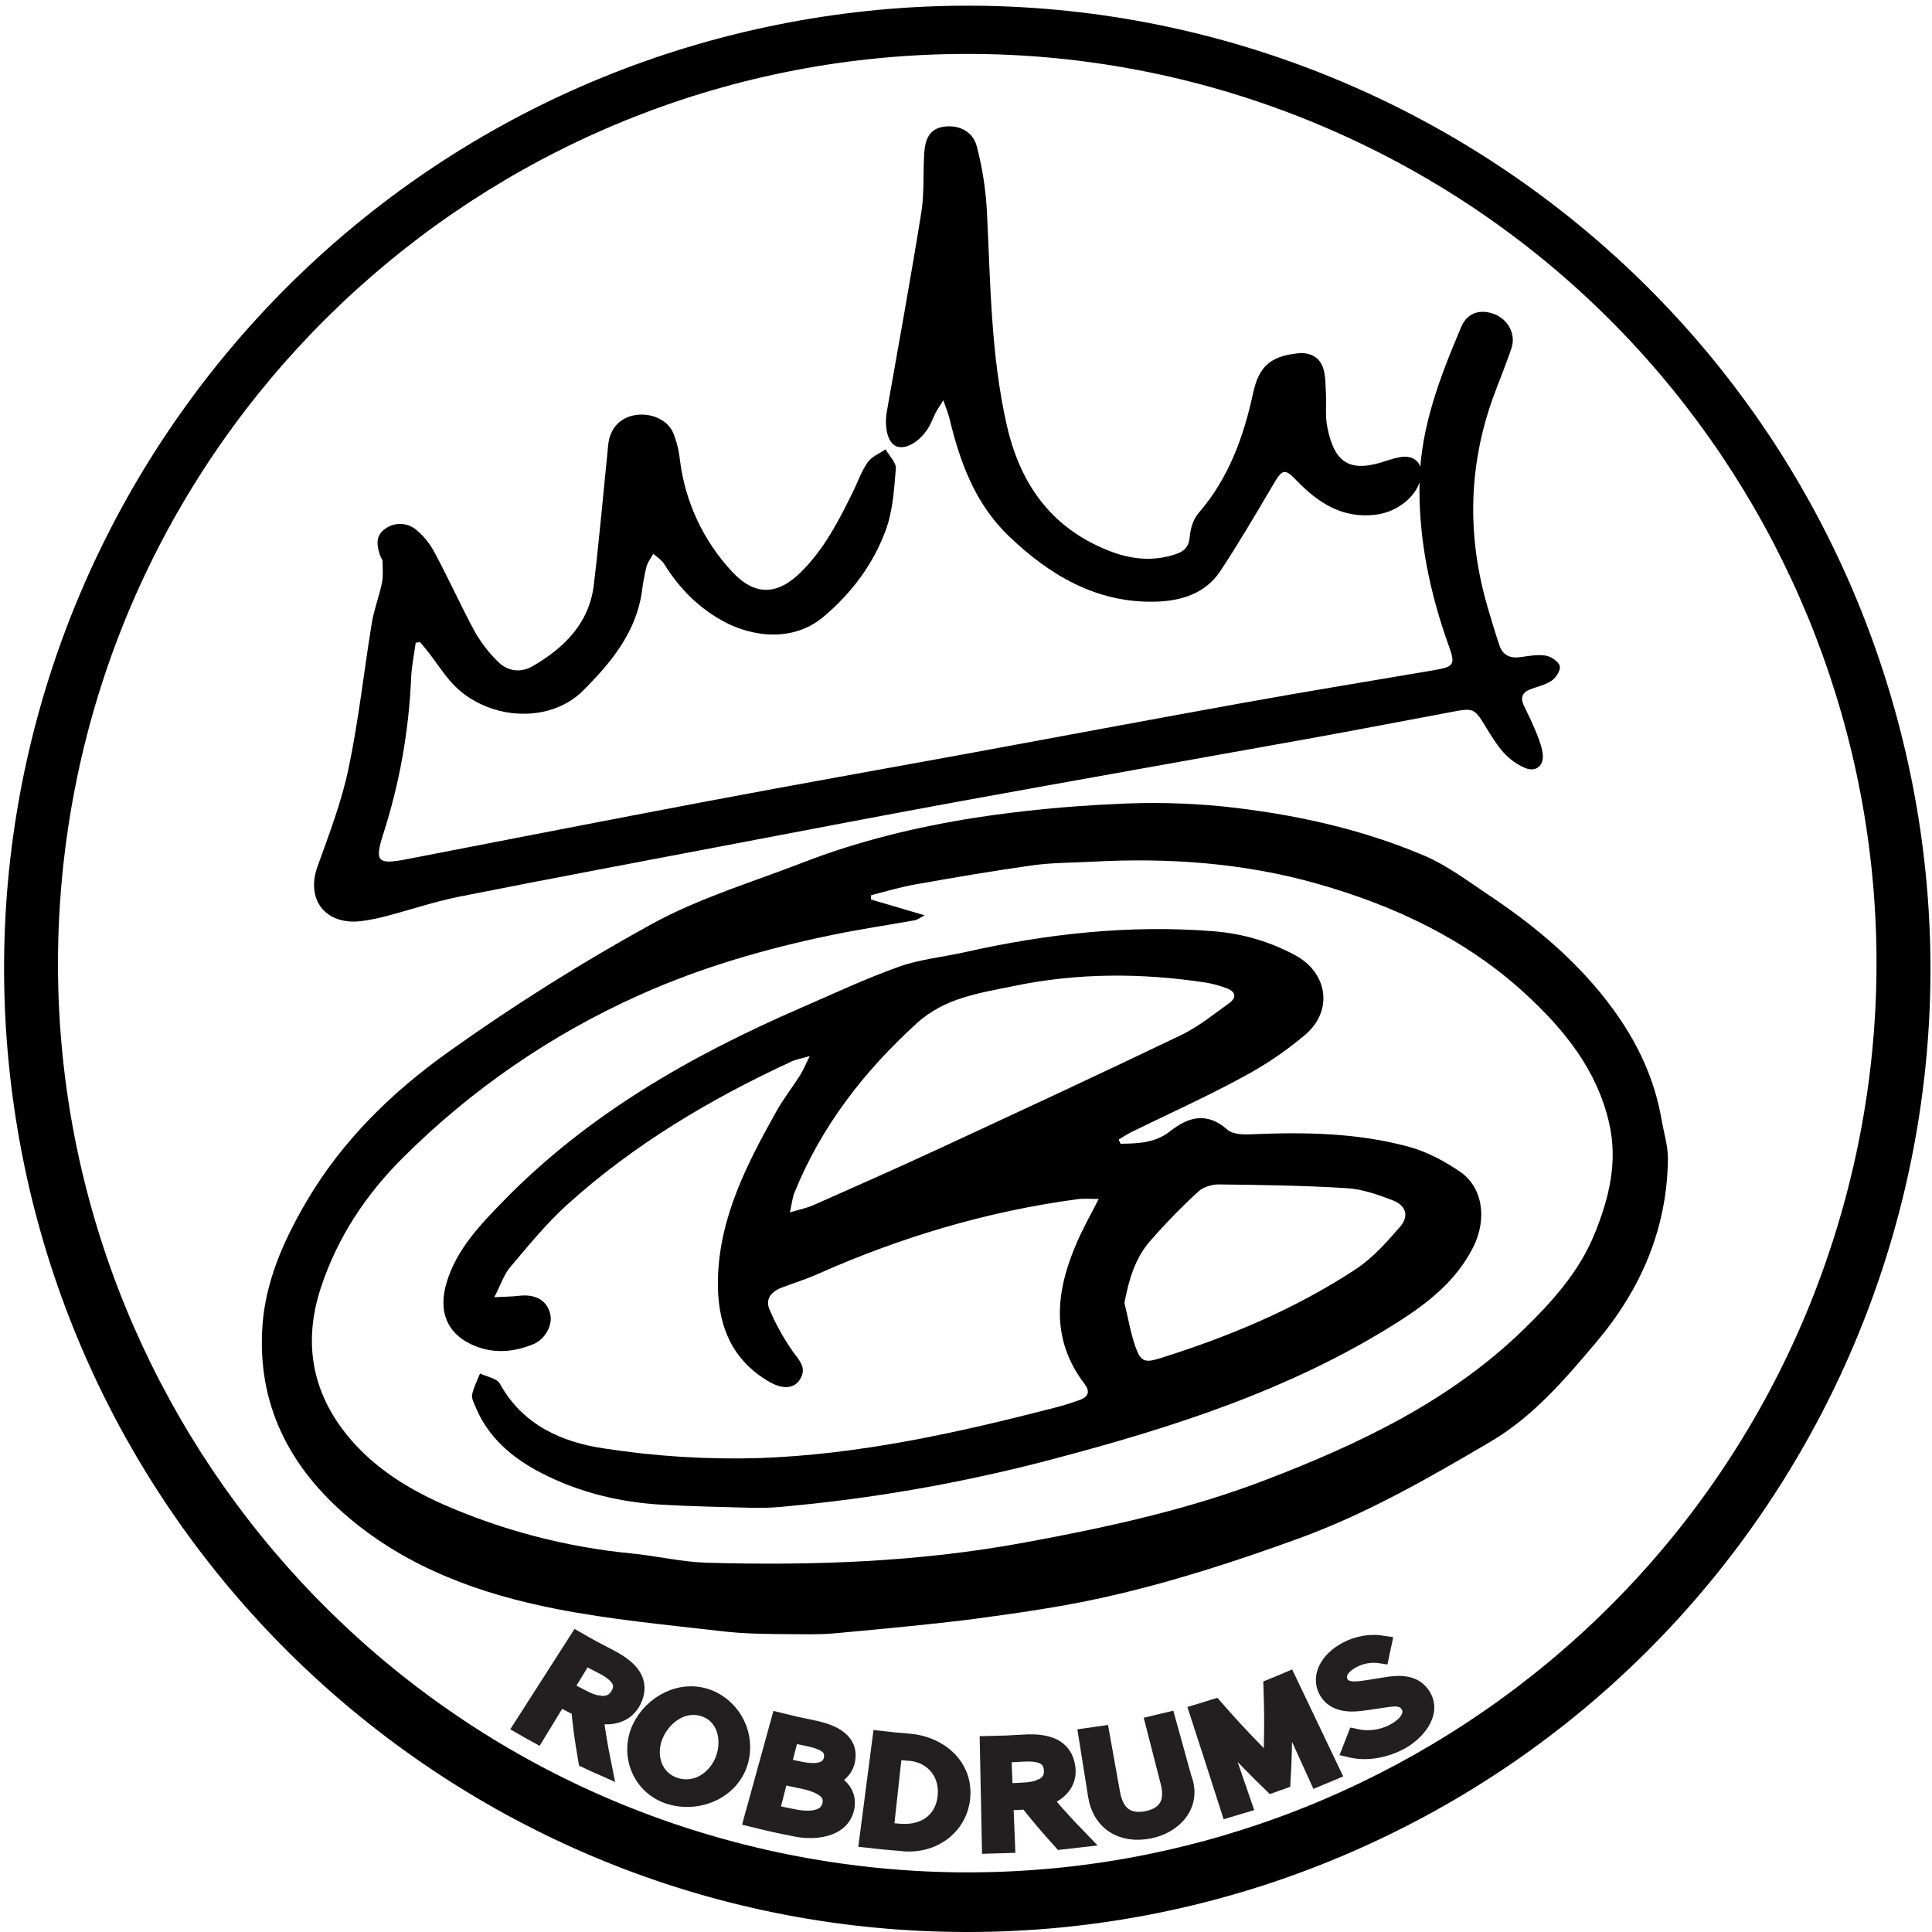
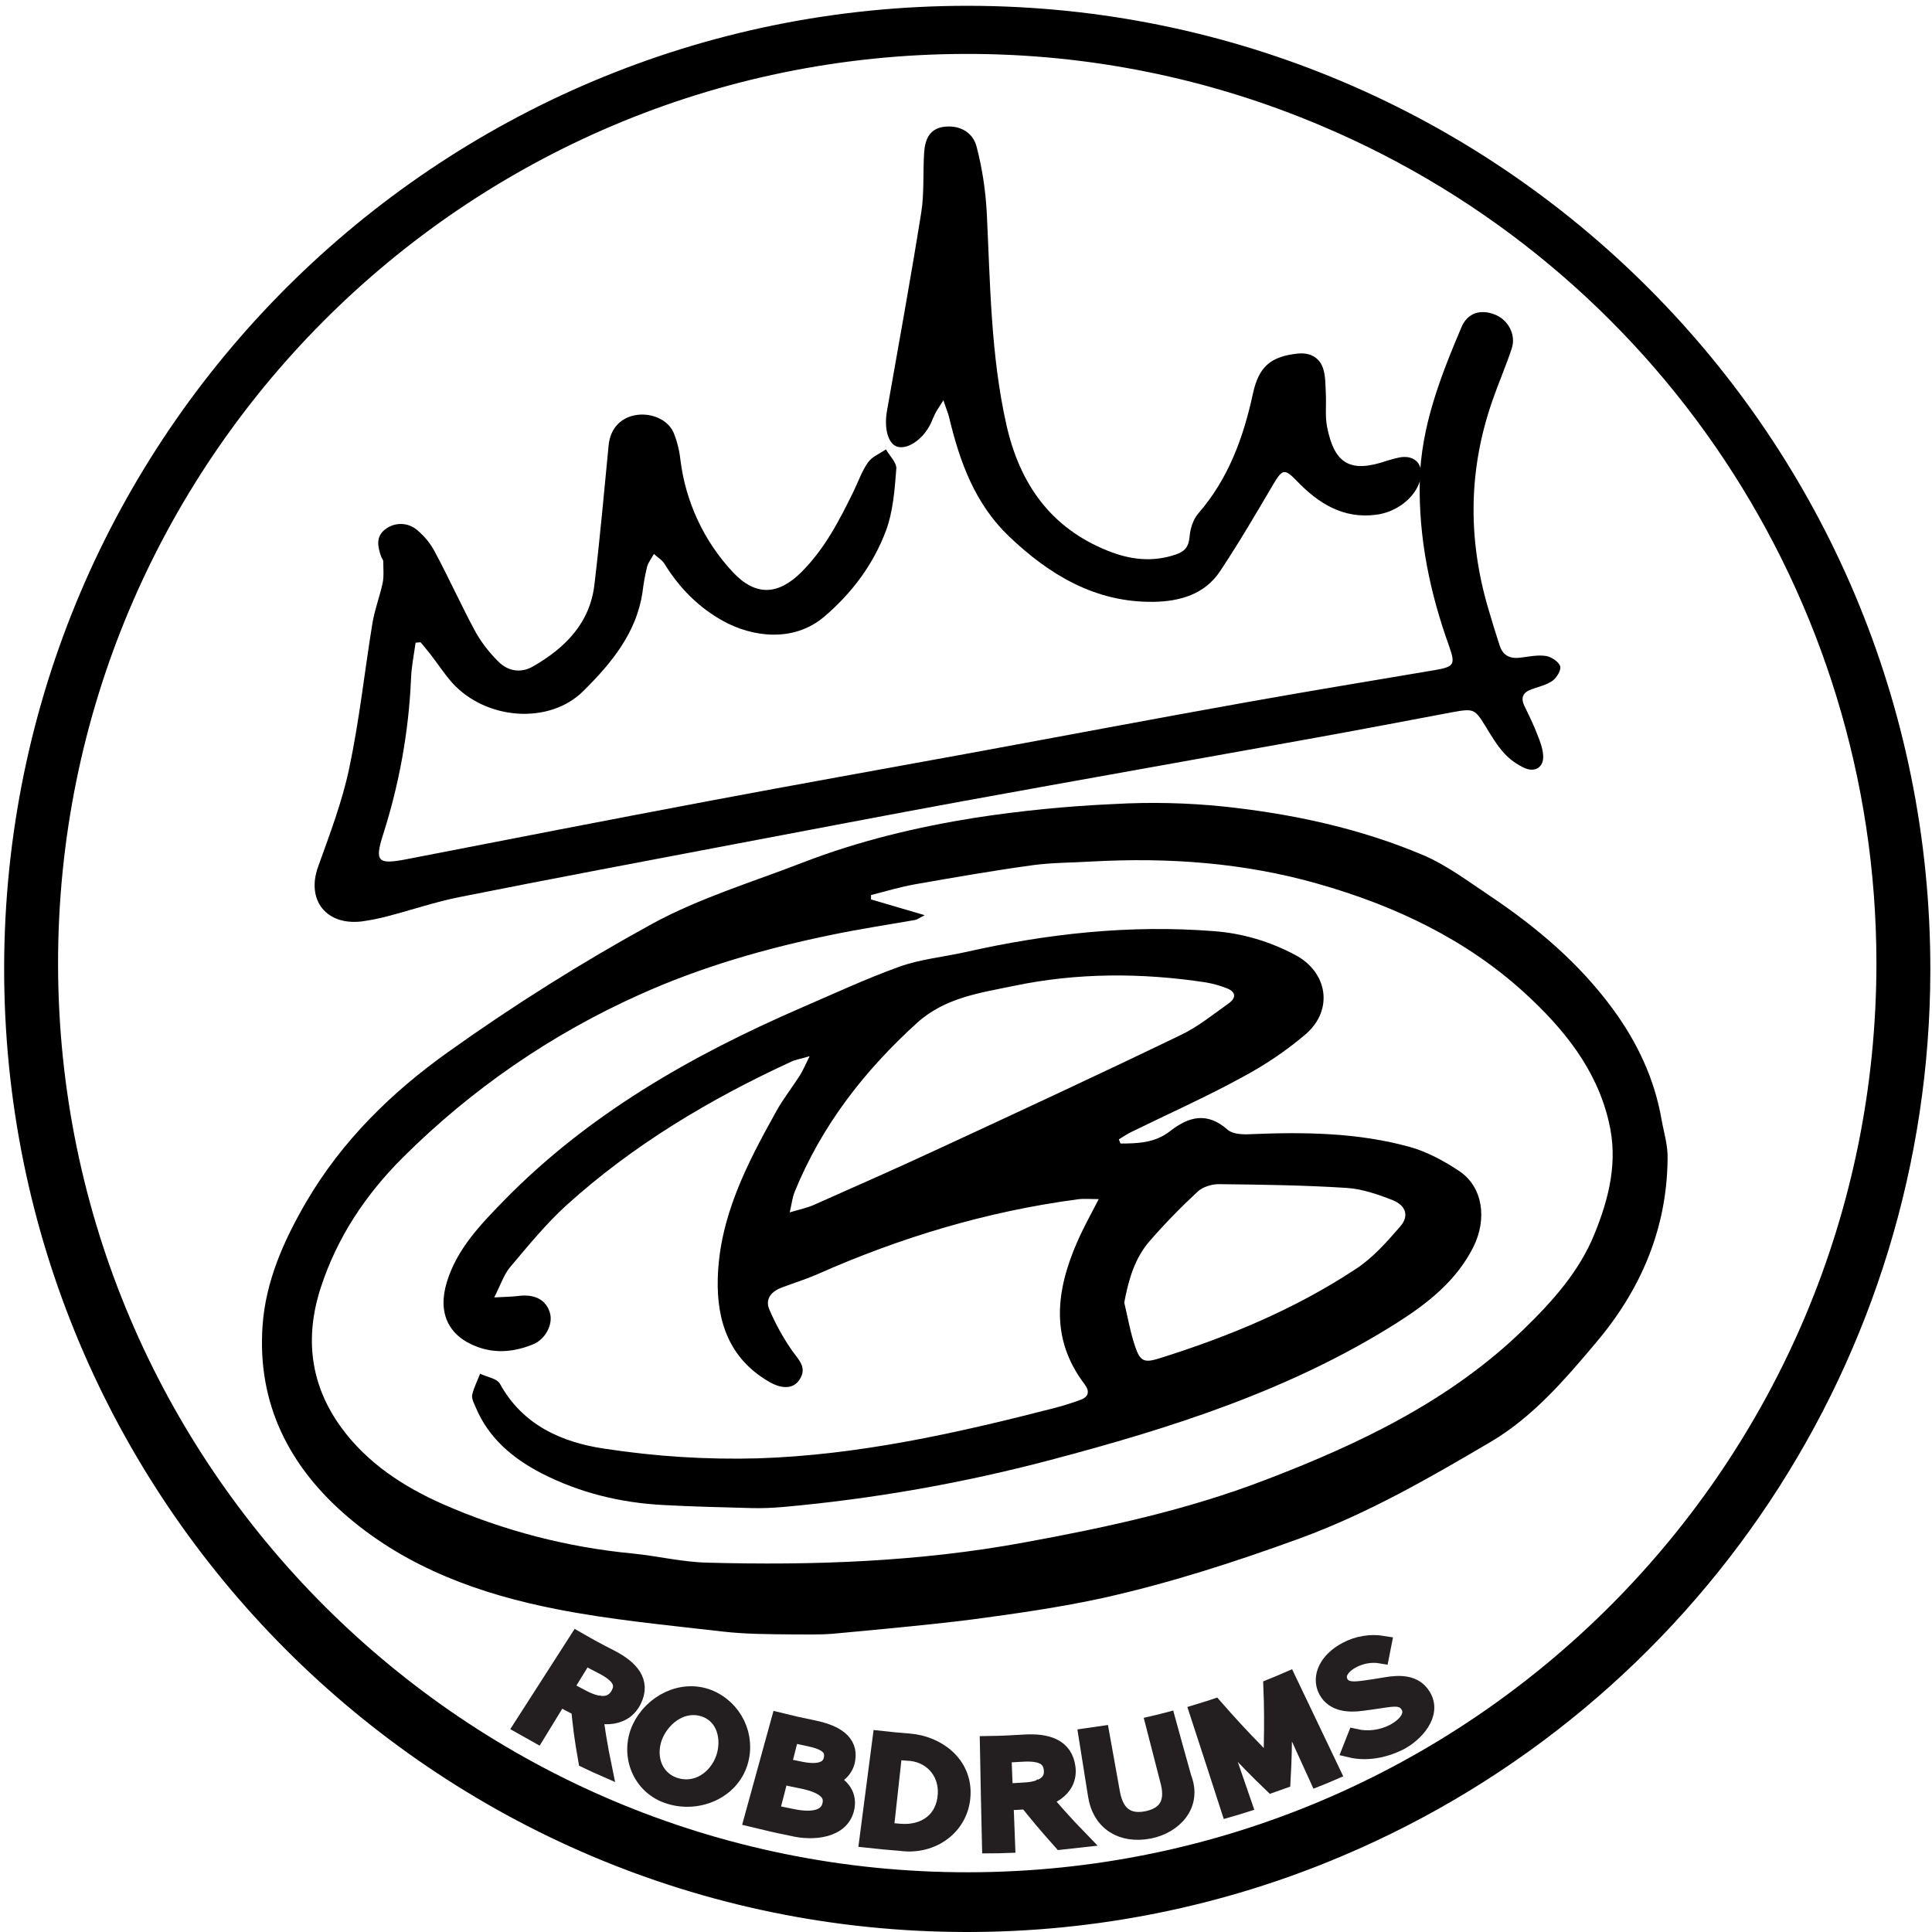
- <svg xmlns="http://www.w3.org/2000/svg" viewBox="0 0 931.61 931.61">
-   <defs>
-     <style>
-       .cls-1 {
-         fill: #231f20;
-         stroke: #231f20;
-         stroke-miterlimit: 10;
-         stroke-width: 8px;
-       }
-     </style>
-   </defs>
+ <svg xmlns="http://www.w3.org/2000/svg" version="1.1" id="Layer_1" x="0px" y="0px" viewBox="0 0 931.6 931.6" style="enable-background:new 0 0 931.6 931.6;" xml:space="preserve">
+   <style type="text/css">
+ 	.st0{fill:#231F20;stroke:#231F20;stroke-width:8;stroke-miterlimit:10;}
+ </style>
  <g id="text">
    <g>
-       <path class="cls-1" d="M452.14,927.83c6.12,3.51,9.21,5.18,15.46,8.38,10.15,5.2,16,11.68,11.42,20.85-5,9.93-17.4,8.47-25.58,3.89-4-2.05-6-3.11-10-5.28L432.57,973.5c-2.86-1.57-4.28-2.36-7.11-4Q438.8,948.68,452.14,927.83ZM455,956c8.26,4.26,14.35,3.61,17.33-2s-.33-9.78-8.19-13.83c-3.39-1.75-5.07-2.64-8.42-4.48l-9.58,15.64C449.67,953.25,451.44,954.19,455,956ZM453,958.76c2.78,0,4.17,0,6.93-.12,1.22,10.3,2.9,20.68,5,30.83-3.35-1.48-5-2.24-8.34-3.8C454.73,974.86,454,969.47,453,958.76Z" transform="translate(-173.79 -137)" />
-       <path class="cls-1" d="M482.6,970.14c5.61-11.78,19.81-19.52,32.9-14.39a25.58,25.58,0,0,1,14.92,31.13c-4.34,13.88-20.09,20.26-33.46,16.24C482.61,998.81,476.5,983,482.6,970.14ZM523,984.7c3.1-9.12.55-20.38-9.46-23.84s-19.61,3.32-23.67,12.25c-4.3,9.48-1.46,21.24,9.13,24.9S519.58,994.66,523,984.7Z" transform="translate(-173.79 -137)" />
-       <path class="cls-1" d="M549.56,966.83c6.36,1.58,9.56,2.3,16,3.6,11,2.23,18.09,6.64,16.64,15.09-.81,4.75-4.56,8.54-10.25,9.06l0,.3c6.69,2.33,11,6.9,9.91,13.39-2,11.52-16.6,12.26-25.7,10.07-7.88-1.57-11.8-2.45-19.61-4.38Zm10.13,23.61c9.73,2,14.38-.41,15.31-5.27,1.07-5.59-3-8.37-11.42-10.11-3.37-.69-5.05-1.06-8.41-1.82l-3.94,15.37C554.61,989.38,556.3,989.74,559.69,990.44Zm-3.64,22.86c10.41,2.11,17.13.07,18.31-6.4,1.08-5.92-4.1-9.45-14.24-11.5-4-.82-6-1.25-10.07-2.17-1.83,7.12-2.74,10.68-4.56,17.8C549.71,1012,551.82,1012.45,556.05,1013.3Z" transform="translate(-173.79 -137)" />
-       <path class="cls-1" d="M598.45,975.64c5.47.63,8.21.9,13.7,1.33,13.71,1.07,26.15,10.71,25.58,25.36-.59,15.43-14.47,25.28-29.57,23.21-6.4-.5-9.59-.81-16-1.54Q595.32,999.82,598.45,975.64Zm9.23,44.76c12.23,1,21.64-5.8,22.33-18.23.62-11.3-7.46-19.91-18.84-20.18-2.53-.2-3.79-.31-6.31-.56q-2.08,19.19-4.18,38.35C603.48,1020.05,604.88,1020.18,607.68,1020.4Z" transform="translate(-173.79 -137)" />
-       <path class="cls-1" d="M650.26,978.11c6.89-.13,10.33-.27,17.21-.7,11.17-.71,19.58,1.88,20.87,11.92,1.4,10.85-9.85,15.93-18.92,16.14-4.41.28-6.62.39-11,.55.33,8.23.5,12.34.83,20.57-3.19.12-4.78.16-8,.23Q650.74,1002.46,650.26,978.11ZM668,1000.52c9.11-.55,13.78-4.15,13.12-10.44s-5.66-8.12-14.32-7.59c-3.74.22-5.61.31-9.34.45.29,7.22.43,10.83.72,18C662.11,1000.85,664.07,1000.75,668,1000.52Zm-.18,3.34c2.27-1.42,3.4-2.14,5.62-3.59,6.67,8.14,13.77,16.07,21.11,23.6-3.59.43-5.39.62-9,1C678.11,1016.6,674.56,1012.39,667.82,1003.86Z" transform="translate(-173.79 -137)" />
-       <path class="cls-1" d="M702.38,1002.56q-2.25-14.14-4.49-28.28c2.78-.39,4.16-.6,6.93-1q2.53,14.17,5.08,28.36c2.07,11.54,8.94,14.19,16.9,12.64s13.48-6.64,10.56-18l-7.17-28c2.63-.6,3.93-.92,6.55-1.57q3.82,13.83,7.66,27.66c5,12.88-4.51,22.85-16.44,25.21C715,1022.12,704.5,1016.08,702.38,1002.56Z" transform="translate(-173.79 -137)" />
-       <path class="cls-1" d="M751.41,962.74c3.25-1,4.88-1.44,8.11-2.46,6.27,7.22,12.8,14.29,19.5,21.11,2.56,2.66,5.13,5.42,7.78,8.09l.35-.13c.12-3.66,0-7.3.08-10.9.22-9.32.16-18.7-.19-28,3.16-1.27,4.73-1.92,7.87-3.27l21.18,44.38c-2.76,1.18-4.14,1.76-6.92,2.89-4.48-9.85-6.72-14.77-11.19-24.63-1.78-3.89-3.69-9.48-5.17-13.57l-.32.13c.2,4.76.27,7.15.35,11.93,0,10.92-.14,16.41-.74,27.42-2,.73-3,1.08-5,1.78-6.75-6.5-13.35-13.23-19.7-20.12-3.26-3.64-4.87-5.48-8-9.18l-.33.1c1.75,4,4.21,9.39,5.6,13.42l8.78,25.5c-2.77.86-4.16,1.27-7,2.09Q759,986,751.41,962.74Z" transform="translate(-173.79 -137)" />
-       <path class="cls-1" d="M825.13,980.5c.93-2.33,1.39-3.5,2.28-5.83a27.19,27.19,0,0,0,18.39-2.43c7.31-3.87,9.83-9.09,7.25-13.14-2.71-4.26-7.43-3.4-13.5-2.45-3.7.58-5.55.84-9.23,1.32-5.94.83-13.4.53-16.78-5.88-3.51-6.65.62-14.67,9.58-19.44a27.92,27.92,0,0,1,17.74-2.93c-.44,2.13-.66,3.2-1.14,5.34a21.86,21.86,0,0,0-13.79,2.34c-5.61,3-8,7.27-5.9,11.13,2.3,4.16,7.73,3.43,12.66,2.68,3.6-.53,5.4-.81,9-1.43,7.34-1.27,14.16-1.21,18,4.87,5.6,8.82-3.67,18.57-11.25,22.41C840.62,981.05,832.15,982.18,825.13,980.5Z" transform="translate(-173.79 -137)" />
+       <path class="st0" d="M278.4,790.8c6.1,3.5,9.2,5.2,15.5,8.4c10.2,5.2,16,11.7,11.4,20.8c-5,9.9-17.4,8.5-25.6,3.9    c-4-2-6-3.1-10-5.3l-10.9,17.8c-2.9-1.6-4.3-2.4-7.1-4C260.6,818.6,269.5,804.7,278.4,790.8z M281.2,819c8.3,4.3,14.3,3.6,17.3-2    s-0.3-9.8-8.2-13.8c-3.4-1.8-5.1-2.6-8.4-4.5l-9.6,15.6C275.9,816.2,277.7,817.2,281.2,819z M279.2,821.8c2.8,0,4.2,0,6.9-0.1    c1.2,10.3,2.9,20.7,5,30.8c-3.4-1.5-5-2.2-8.3-3.8C280.9,837.9,280.2,832.5,279.2,821.8z" />
+       <path class="st0" d="M308.8,833.1c5.6-11.8,19.8-19.5,32.9-14.4c12.3,5,18.8,18.5,14.9,31.1c-4.3,13.9-20.1,20.3-33.5,16.2    C308.8,861.8,302.7,846,308.8,833.1z M349.2,847.7c3.1-9.1,0.5-20.4-9.5-23.8s-19.6,3.3-23.7,12.2c-4.3,9.5-1.5,21.2,9.1,24.9    C335.8,864.7,345.8,857.7,349.2,847.7z" />
+       <path class="st0" d="M375.8,829.8c6.4,1.6,9.6,2.3,16,3.6c11,2.2,18.1,6.6,16.6,15.1c-0.8,4.8-4.6,8.5-10.2,9.1v0.3    c6.7,2.3,11,6.9,9.9,13.4c-2,11.5-16.6,12.3-25.7,10.1c-7.9-1.6-11.8-2.5-19.6-4.4L375.8,829.8z M385.9,853.4    c9.7,2,14.4-0.4,15.3-5.3c1.1-5.6-3-8.4-11.4-10.1c-3.4-0.7-5-1.1-8.4-1.8l-3.9,15.4C380.8,852.4,382.5,852.7,385.9,853.4z     M382.3,876.3c10.4,2.1,17.1,0.1,18.3-6.4c1.1-5.9-4.1-9.5-14.2-11.5c-4-0.8-6-1.2-10.1-2.2c-1.8,7.1-2.7,10.7-4.6,17.8    C375.9,875,378,875.5,382.3,876.3z" />
+       <path class="st0" d="M424.7,838.6c5.5,0.6,8.2,0.9,13.7,1.3c13.7,1.1,26.2,10.7,25.6,25.4c-0.6,15.4-14.5,25.3-29.6,23.2    c-6.4-0.5-9.6-0.8-16-1.5C420.5,870.9,422.6,854.8,424.7,838.6z M433.9,883.4c12.2,1,21.6-5.8,22.3-18.2    c0.6-11.3-7.5-19.9-18.8-20.2c-2.5-0.2-3.8-0.3-6.3-0.6c-1.4,12.8-2.8,25.6-4.2,38.3C429.7,883,431.1,883.2,433.9,883.4z" />
+       <path class="st0" d="M476.5,841.1c6.9-0.1,10.3-0.3,17.2-0.7c11.2-0.7,19.6,1.9,20.9,11.9c1.4,10.8-9.8,15.9-18.9,16.1    c-4.4,0.3-6.6,0.4-11,0.5c0.3,8.2,0.5,12.3,0.8,20.6c-3.2,0.1-4.8,0.2-8,0.2C477.1,873.6,476.8,857.3,476.5,841.1z M494.2,863.5    c9.1-0.5,13.8-4.2,13.1-10.4s-5.7-8.1-14.3-7.6c-3.7,0.2-5.6,0.3-9.3,0.5c0.3,7.2,0.4,10.8,0.7,18    C488.3,863.8,490.3,863.8,494.2,863.5z M494,866.9c2.3-1.4,3.4-2.1,5.6-3.6c6.7,8.1,13.8,16.1,21.1,23.6c-3.6,0.4-5.4,0.6-9,1    C504.3,879.6,500.8,875.4,494,866.9L494,866.9z" />
+       <path class="st0" d="M528.6,865.6c-1.5-9.4-3-18.9-4.5-28.3c2.8-0.4,4.2-0.6,6.9-1c1.7,9.4,3.4,18.9,5.1,28.4    c2.1,11.5,8.9,14.2,16.9,12.6s13.5-6.6,10.6-18l-7.2-28c2.6-0.6,3.9-0.9,6.5-1.6c2.5,9.2,5.1,18.4,7.7,27.7    c5,12.9-4.5,22.8-16.4,25.2C541.2,885.1,530.7,879.1,528.6,865.6z" />
+       <path class="st0" d="M577.6,825.7c3.2-1,4.9-1.4,8.1-2.5c6.3,7.2,12.8,14.3,19.5,21.1c2.6,2.7,5.1,5.4,7.8,8.1l0.3-0.1    c0.1-3.7,0-7.3,0.1-10.9c0.2-9.3,0.2-18.7-0.2-28c3.2-1.3,4.7-1.9,7.9-3.3l21.2,44.4c-2.8,1.2-4.1,1.8-6.9,2.9    c-4.5-9.8-6.7-14.8-11.2-24.6c-1.8-3.9-3.7-9.5-5.2-13.6l-0.3,0.1c0.2,4.8,0.3,7.2,0.3,11.9c0,10.9-0.1,16.4-0.7,27.4    c-2,0.7-3,1.1-5,1.8c-6.8-6.5-13.3-13.2-19.7-20.1c-3.3-3.6-4.9-5.5-8-9.2l-0.3,0.1c1.8,4,4.2,9.4,5.6,13.4l8.8,25.5    c-2.8,0.9-4.2,1.3-7,2.1C587.7,856.8,582.7,841.2,577.6,825.7z" />
+       <path class="st0" d="M651.3,843.5c0.9-2.3,1.4-3.5,2.3-5.8c6.2,1.4,12.7,0.5,18.4-2.4c7.3-3.9,9.8-9.1,7.2-13.1    c-2.7-4.3-7.4-3.4-13.5-2.5c-3.7,0.6-5.5,0.8-9.2,1.3c-5.9,0.8-13.4,0.5-16.8-5.9c-3.5-6.7,0.6-14.7,9.6-19.4    c5.4-2.9,11.7-3.9,17.7-2.9c-0.4,2.1-0.7,3.2-1.1,5.3c-4.7-0.8-9.6,0.1-13.8,2.3c-5.6,3-8,7.3-5.9,11.1c2.3,4.2,7.7,3.4,12.7,2.7    c3.6-0.5,5.4-0.8,9-1.4c7.3-1.3,14.2-1.2,18,4.9c5.6,8.8-3.7,18.6-11.2,22.4C666.8,844,658.4,845.2,651.3,843.5z" />
    </g>
  </g>
  <g id="circle">
-     <path d="M639.59,1068.61A464.4,464.4,0,1,1,820.91,1032,462.93,462.93,0,0,1,639.59,1068.61Zm0-905.61a438.4,438.4,0,1,0,171.19,34.56A437,437,0,0,0,639.59,163Z" transform="translate(-173.79 -137)" />
+     <path d="M465.8,931.6C209.3,931.3,1.7,723.1,2,466.6S210.5,2.5,467,2.8c256.5,0.3,464.1,208.5,463.8,465   C930.6,654.2,818.9,822.4,647.1,895C589.8,919.3,528.1,931.7,465.8,931.6z M465.8,26C223.7,26.3,27.7,222.9,28,465   s196.9,438.1,439,437.8c242.1-0.3,438.1-196.9,437.8-439C904.5,287.8,799.1,129,637,60.6C582.8,37.6,524.6,25.9,465.8,26z" />
  </g>
  <g id="drum">
-     <path d="M975,676.9c-3.38-19.74-11.69-37.33-23.57-53.52-16.08-21.91-36.49-39.22-59-54.26-10.48-7-20.75-14.83-32.25-19.69-30.71-13-63.28-20-96.38-23.53A338.54,338.54,0,0,0,711,524.73a632.16,632.16,0,0,0-66.91,6.56c-28.27,4.47-56.16,11.17-82.92,21.54-24.51,9.5-50.14,17.16-73,29.68A988.08,988.08,0,0,0,390,644.24c-27.3,19.44-51.34,42.9-68.53,72.29-10.94,18.71-19.63,38.29-21.13,59.75-2.63,37.52,12.73,68.05,41.44,92.38,28.92,24.5,63.64,37,100.21,44.16,26.4,5.19,53.36,7.68,80.14,10.78,11.11,1.29,22.41,1.34,33.62,1.4,6.58,0,12.89.22,19.47-.33.79-.07,46.09-4.09,68.1-7,20.92-2.82,41.92-5.76,62.49-10.34,32.19-7.16,63.5-17.3,94.54-28.6,32.86-12,62.72-29.21,92.44-46.72,20.35-12,35.72-30.05,50.73-47.82,21.58-25.55,34.24-54.92,34.54-88.58C978.06,689.35,976.06,683.12,975,676.9Zm-32.28,55C935.4,750,922.5,764.43,908.54,778c-35.15,34.25-78.87,55.18-124.77,72.74-37.54,14.37-76.71,22.86-116.25,30.13C617,890.2,565.93,892,514.69,890.55c-12-.34-23.84-3.21-35.81-4.42a298.6,298.6,0,0,1-91.31-23.68c-19.3-8.55-36.78-20-49.18-37-15.18-20.85-17.72-43.71-9.86-67.57s21.4-44.6,39.58-62.67A383.14,383.14,0,0,1,482,616.86c29.94-13.46,61.34-22.52,93.57-29.14,13.09-2.7,26.35-4.65,39.52-7,1-.19,1.95-1,4.59-2.35l-25.87-7.61,0-2.09c7-1.76,14-3.91,21.18-5.17,18.86-3.34,37.74-6.6,56.72-9.24,9.47-1.32,19.17-1.22,28.77-1.75,36.81-2,73.14.58,108.63,10.66,37.39,10.62,71.68,26.86,100,52.85,18.92,17.35,34.69,36.86,40.54,62.25C954.06,697.05,949.73,714.64,942.72,731.92Z" transform="translate(-173.79 -137)" />
+     <path d="M801.2,539.9c-3.4-19.7-11.7-37.3-23.6-53.5c-16.1-21.9-36.5-39.2-59-54.3c-10.5-7-20.8-14.8-32.2-19.7   c-30.7-13-63.3-20-96.4-23.5c-17.5-1.8-35.2-2.2-52.8-1.2c-22.4,1-44.7,3.2-66.9,6.6c-28.3,4.5-56.2,11.2-82.9,21.5   c-24.5,9.5-50.1,17.2-73,29.7c-33.9,18.6-66.7,39.2-98.2,61.7c-27.3,19.4-51.3,42.9-68.5,72.3c-10.9,18.7-19.6,38.3-21.1,59.8   c-2.6,37.5,12.7,68,41.4,92.4c28.9,24.5,63.6,37,100.2,44.2c26.4,5.2,53.4,7.7,80.1,10.8c11.1,1.3,22.4,1.3,33.6,1.4   c6.6,0,12.9,0.2,19.5-0.3c0.8-0.1,46.1-4.1,68.1-7c20.9-2.8,41.9-5.8,62.5-10.3c32.2-7.2,63.5-17.3,94.5-28.6   c32.9-12,62.7-29.2,92.4-46.7c20.3-12,35.7-30,50.7-47.8c21.6-25.5,34.2-54.9,34.5-88.6C804.3,552.3,802.3,546.1,801.2,539.9z    M768.9,594.9c-7.3,18.1-20.2,32.5-34.2,46.1c-35.2,34.2-78.9,55.2-124.8,72.7c-37.5,14.4-76.7,22.9-116.2,30.1   c-50.5,9.3-101.6,11.1-152.8,9.7c-12-0.3-23.8-3.2-35.8-4.4c-31.5-3-62.3-11-91.3-23.7c-19.3-8.5-36.8-20-49.2-37   c-15.2-20.8-17.7-43.7-9.9-67.6s21.4-44.6,39.6-62.7c32.9-32.8,71.5-59.4,113.9-78.4c29.9-13.5,61.3-22.5,93.6-29.1   c13.1-2.7,26.3-4.7,39.5-7c1-0.2,2-1,4.6-2.3l-25.9-7.6v-2.1c7-1.8,14-3.9,21.2-5.2c18.9-3.3,37.7-6.6,56.7-9.2   c9.5-1.3,19.2-1.2,28.8-1.8c36.8-2,73.1,0.6,108.6,10.7c37.4,10.6,71.7,26.9,100,52.8c18.9,17.3,34.7,36.9,40.5,62.2   C780.3,560,775.9,577.6,768.9,594.9L768.9,594.9z" />
  </g>
  <g id="crown">
-     <path d="M628.67,330c-2,3.21-3,4.59-3.75,6.08-1,1.93-1.72,4-2.74,5.92-3.93,7.38-11.21,12-16,10.27-4.23-1.55-6.16-8.85-4.69-17.2,5.59-31.83,11.42-63.63,16.54-95.54,1.52-9.44.8-19.23,1.44-28.83.41-6,2.16-11.48,9.23-12.58,7.24-1.12,14.17,2.08,16.1,9.48a156.61,156.61,0,0,1,4.89,31.55c1.72,34.35,1.87,68.78,9.5,102.6,6.38,28.33,21.22,49.6,48.9,60.66,10.73,4.29,21.55,5.56,32.72,1.78,4.17-1.42,6.31-3.65,6.69-8.48.3-3.88,1.71-8.4,4.2-11.27,14.56-16.79,21.76-36.73,26.36-58,2.75-12.71,8.36-17.67,21.5-19.07,5.72-.61,10.63,1.64,12.37,7.5,1.1,3.68,1,7.74,1.21,11.64.28,5.42-.39,11,.63,16.24,3.56,18.22,11.37,22.39,29.12,16.26a43.59,43.59,0,0,1,5.7-1.53c7.67-1.5,12.15,3.59,10,11.23-2.38,8.3-11.38,15.16-21.13,16.44-16,2.11-27.88-5.48-38.29-16.29-5.79-6-6.93-5.83-11.22,1.43-8.35,14.13-16.63,28.33-25.67,42-7.43,11.26-19.55,14.67-32.14,14.86-28.05.4-50.25-12.85-69.84-31.59-16.4-15.69-23.69-35.9-28.79-57.25C630.94,336.16,630,334,628.67,330Z" transform="translate(-173.79 -137)" />
-     <path d="M374.24,446.91c-.77,5.77-2,11.53-2.22,17.33a285.39,285.39,0,0,1-13.53,75.26c-4.15,13-2.61,14.53,11.37,11.82,48.78-9.46,97.55-19,146.38-28.22,40.88-7.71,81.85-15,122.77-22.47,45.29-8.31,90.54-16.85,135.86-25,30.23-5.44,60.57-10.37,90.85-15.54,9.26-1.58,9.85-2.81,6.75-11.44-9.28-25.83-14.82-52.33-14.17-79.82.62-26.24,10-50.32,20.07-74.14,2.92-6.91,9.06-8.81,15.94-6.24,6.52,2.44,10.54,9.59,8.36,16.26-2.77,8.47-6.37,16.69-9.33,25.12-11.63,33.08-12,66.43-2.21,100,1.79,6.18,3.66,12.35,5.72,18.45,1.57,4.66,5.08,6.28,10.07,5.59,4-.55,8.2-1.37,12.08-.75,2.63.41,6.11,2.7,6.89,4.92.63,1.79-1.6,5.49-3.63,7-2.79,2-6.54,2.92-10,4.13-4.28,1.51-5.62,4-3.59,8.18,2.2,4.51,4.37,9,6.22,13.7,1.28,3.25,2.58,6.68,2.84,10.1.41,5.4-3.73,8.34-8.78,6.06a30.59,30.59,0,0,1-10.1-7.28c-3.61-4.05-6.4-8.82-9.25-13.44-4.76-7.74-5.5-8.13-15-6.35-23.44,4.4-46.87,8.91-70.35,13.15-55.42,10-110.88,19.76-166.28,29.86-36.7,6.69-73.34,13.75-110,20.72-44.18,8.4-88.39,16.7-132.5,25.45-11.84,2.35-23.35,6.26-35.05,9.33A98,98,0,0,1,348,581.16c-17.28,2.1-26.87-10.41-21.1-26.36,5.65-15.62,11.64-31.32,15-47.47,4.86-23.11,7.36-46.68,11.19-70,1.07-6.49,3.55-12.75,4.86-19.21.7-3.39.34-7,.31-10.5,0-.76-.67-1.51-1-2.29-1.72-4.73-2.7-9.7,2-13.16a12.21,12.21,0,0,1,15,.1,36.19,36.19,0,0,1,9.32,11.6c6.7,12.53,12.54,25.5,19.31,38a66.61,66.61,0,0,0,10.7,13.87c4.75,5,11.19,5.89,17.05,2.49,15.45-8.94,27.33-20.94,29.49-39.21,2.67-22.48,4.66-45,6.94-67.56.75-7.48,5.26-12.7,12.27-14.16,7.63-1.58,16.09,1.73,19,8.29a48.22,48.22,0,0,1,3.3,13.17,96.24,96.24,0,0,0,25.25,54c11,11.78,21.88,11.29,33.23,0s18.28-25,25.1-38.89c2.3-4.69,4-9.75,7-14,1.92-2.7,5.66-4.18,8.59-6.21,1.75,3.12,5.19,6.37,4.95,9.34-.83,10.06-1.46,20.55-4.95,29.9-6,16.15-16.29,30-29.85,41.45-14.93,12.61-34.85,9.66-48.6,2.12-12-6.57-21.2-16.05-28.31-27.52-1.21-1.95-3.46-3.3-5.23-4.92-1.14,2.08-2.72,4-3.31,6.26a109,109,0,0,0-2.23,12.22c-2.85,19.57-15,34.19-28.38,47.55-16.49,16.47-47,14.15-63.27-3.81-3.94-4.36-7.12-9.36-10.69-14-1.46-1.91-3-3.74-4.57-5.6Z" transform="translate(-173.79 -137)" />
+     <path d="M454.9,193c-2,3.2-3,4.6-3.8,6.1c-1,1.9-1.7,4-2.7,5.9c-3.9,7.4-11.2,12-16,10.3c-4.2-1.5-6.2-8.9-4.7-17.2   c5.6-31.8,11.4-63.6,16.5-95.5c1.5-9.4,0.8-19.2,1.4-28.8c0.4-6,2.2-11.5,9.2-12.6c7.2-1.1,14.2,2.1,16.1,9.5   c2.7,10.3,4.3,20.9,4.9,31.6c1.7,34.4,1.9,68.8,9.5,102.6c6.4,28.3,21.2,49.6,48.9,60.7c10.7,4.3,21.5,5.6,32.7,1.8   c4.2-1.4,6.3-3.6,6.7-8.5c0.3-3.9,1.7-8.4,4.2-11.3c14.6-16.8,21.8-36.7,26.4-58c2.8-12.7,8.4-17.7,21.5-19.1   c5.7-0.6,10.6,1.6,12.4,7.5c1.1,3.7,1,7.7,1.2,11.6c0.3,5.4-0.4,11,0.6,16.2c3.6,18.2,11.4,22.4,29.1,16.3c1.9-0.6,3.8-1.1,5.7-1.5   c7.7-1.5,12.2,3.6,10,11.2c-2.4,8.3-11.4,15.2-21.1,16.4c-16,2.1-27.9-5.5-38.3-16.3c-5.8-6-6.9-5.8-11.2,1.4   c-8.3,14.1-16.6,28.3-25.7,42c-7.4,11.3-19.5,14.7-32.1,14.9c-28,0.4-50.2-12.9-69.8-31.6c-16.4-15.7-23.7-35.9-28.8-57.2   C457.2,199.2,456.2,197,454.9,193z" />
+     <path d="M200.4,309.9c-0.8,5.8-2,11.5-2.2,17.3c-1.1,25.6-5.7,50.9-13.5,75.3c-4.1,13-2.6,14.5,11.4,11.8   c48.8-9.5,97.6-19,146.4-28.2c40.9-7.7,81.8-15,122.8-22.5c45.3-8.3,90.5-16.9,135.9-25c30.2-5.4,60.6-10.4,90.8-15.5   c9.3-1.6,9.8-2.8,6.8-11.4c-9.3-25.8-14.8-52.3-14.2-79.8c0.6-26.2,10-50.3,20.1-74.1c2.9-6.9,9.1-8.8,15.9-6.2   c6.5,2.4,10.5,9.6,8.4,16.3c-2.8,8.5-6.4,16.7-9.3,25.1c-11.6,33.1-12,66.4-2.2,100c1.8,6.2,3.7,12.4,5.7,18.5   c1.6,4.7,5.1,6.3,10.1,5.6c4-0.5,8.2-1.4,12.1-0.8c2.6,0.4,6.1,2.7,6.9,4.9c0.6,1.8-1.6,5.5-3.6,7c-2.8,2-6.5,2.9-10,4.1   c-4.3,1.5-5.6,4-3.6,8.2c2.2,4.5,4.4,9,6.2,13.7c1.3,3.2,2.6,6.7,2.8,10.1c0.4,5.4-3.7,8.3-8.8,6.1c-3.8-1.7-7.3-4.2-10.1-7.3   c-3.6-4-6.4-8.8-9.2-13.4c-4.8-7.7-5.5-8.1-15-6.4c-23.4,4.4-46.9,8.9-70.3,13.1c-55.4,10-110.9,19.8-166.3,29.9   c-36.7,6.7-73.3,13.8-110,20.7c-44.2,8.4-88.4,16.7-132.5,25.5c-11.8,2.3-23.4,6.3-35,9.3c-4.1,1.1-8.2,1.9-12.4,2.5   c-17.3,2.1-26.9-10.4-21.1-26.4c5.6-15.6,11.6-31.3,15-47.5c4.9-23.1,7.4-46.7,11.2-70c1.1-6.5,3.5-12.8,4.9-19.2   c0.7-3.4,0.3-7,0.3-10.5c0-0.8-0.7-1.5-1-2.3c-1.7-4.7-2.7-9.7,2-13.2c4.4-3.4,10.6-3.4,15,0.1c3.9,3.2,7.1,7.1,9.3,11.6   c6.7,12.5,12.5,25.5,19.3,38c2.9,5.1,6.5,9.7,10.7,13.9c4.8,5,11.2,5.9,17,2.5c15.5-8.9,27.3-20.9,29.5-39.2   c2.7-22.5,4.7-45,6.9-67.6c0.8-7.5,5.3-12.7,12.3-14.2c7.6-1.6,16.1,1.7,19,8.3c1.7,4.2,2.8,8.6,3.3,13.2   c2.5,20.2,11.3,39.1,25.2,54c11,11.8,21.9,11.3,33.2,0s18.3-25,25.1-38.9c2.3-4.7,4-9.8,7-14c1.9-2.7,5.7-4.2,8.6-6.2   c1.8,3.1,5.2,6.4,5,9.3c-0.8,10.1-1.5,20.5-5,29.9c-6,16.1-16.3,30-29.8,41.5c-14.9,12.6-34.8,9.7-48.6,2.1   c-12-6.6-21.2-16-28.3-27.5c-1.2-2-3.5-3.3-5.2-4.9c-1.1,2.1-2.7,4-3.3,6.3c-1,4-1.7,8.1-2.2,12.2c-2.9,19.6-15,34.2-28.4,47.5   c-16.5,16.5-47,14.1-63.3-3.8c-3.9-4.4-7.1-9.4-10.7-14c-1.5-1.9-3-3.7-4.6-5.6L200.4,309.9z" />
  </g>
  <g id="signature">
-     <path d="M877.6,701.83c-7.3-4.9-15.43-9.33-23.83-11.67-25.19-7-51.11-7.32-77.08-6.19-3.71.16-8.57-.05-11-2.21-9.86-8.67-18.71-6.35-27.77.8-7.12,5.61-15.47,5.86-23.85,5.94l-.84-2c2-1.21,4-2.56,6.06-3.59,17.67-8.67,35.65-16.74,52.94-26.11a171.73,171.73,0,0,0,31.19-21.06c13.39-11.68,10.46-29.79-5.11-38.14A99,99,0,0,0,759,586.05c-40.49-3.23-80.34,1.2-119.82,10.06-10.68,2.4-21.82,3.43-32,7.07-16.14,5.76-31.71,13.1-47.46,19.93-52.93,23-102.46,51.26-143.17,93-11.18,11.46-22.39,23.08-27.31,39-4.59,14.93.59,26.23,14.84,31.39,9,3.26,18.13,2.26,26.81-1.3,6.1-2.51,9.64-9.75,8.14-15-1.83-6.44-7.25-9.33-15.23-8.34-3.05.37-6.16.36-11.67.66,3.12-6,4.62-10.89,7.64-14.45,8.73-10.31,17.34-20.91,27.31-30C479.23,689,516.18,667,555.49,648.84c2.11-1,4.49-1.35,8.76-2.59-2.21,4.42-3.27,7.07-4.78,9.44-3.68,5.79-8,11.24-11.32,17.21-14.12,25.26-27.45,51-28.18,80.78-.5,20.58,5.58,38.43,24.62,49.54,6.47,3.77,11.94,3.52,14.81-.86,3.77-5.76-.25-9.38-3.44-13.85a110.25,110.25,0,0,1-11.08-20c-2.25-5.14.9-8.74,5.83-10.62,5.78-2.21,11.72-4,17.36-6.54,40.15-17.84,81.84-30.3,125.45-36.12,2.92-.39,5.93-.07,10.06-.09-4,7.85-7.47,14-10.3,20.47-10.3,23.47-13.33,46.68,3.53,68.79,2.61,3.42,1.89,6.07-2,7.52a121.89,121.89,0,0,1-12.44,3.88c-47,12.12-94.35,22.65-142.94,24.3a410.31,410.31,0,0,1-74.5-4.68c-20.23-3-39.16-11.32-50.12-31.22-1.43-2.6-6.29-3.32-9.56-4.91-1.33,3.37-3.05,6.65-3.8,10.14-.38,1.76.82,4,1.59,5.86,6.16,15,17.92,24.83,31.79,32,18.28,9.41,38,14.19,58.55,15.3,14.4.78,28.83,1.12,43.25,1.48a128.27,128.27,0,0,0,14.4-.52,782.82,782.82,0,0,0,129.33-22.67c58.35-15.36,115.68-33.58,167.19-66.2,14.78-9.36,28.53-20.15,36.65-36.36C891.06,724.61,888.72,709.29,877.6,701.83ZM625.23,691.52c-19.64,9.1-39.44,17.84-59.22,26.61-3,1.33-6.33,2-11.36,3.5,1-4.31,1.26-7.16,2.29-9.7,13-32,33.54-58.41,59-81.58,13.59-12.35,30.44-14.5,46.73-17.9,30.6-6.37,61.63-6.37,92.57-1.65a53.48,53.48,0,0,1,9.85,2.65c4.51,1.62,5.3,4.52,1.26,7.4-7.49,5.34-14.77,11.31-23,15.25C704.17,654.92,664.7,673.23,625.23,691.52Zm223.7,37c-6.46,7.46-13.3,15.15-21.45,20.52-29.12,19.16-61.08,32.49-94.26,42.9-7.52,2.36-9.45,1.65-12-5.75-2.34-6.78-3.53-14-5.23-21,2.14-11.18,5.12-21.36,12.24-29.6a307.32,307.32,0,0,1,23.35-24c2.4-2.23,6.66-3.5,10.06-3.46,20.54.24,41.12.53,61.62,1.81,7.51.47,15.07,3.14,22.19,5.88C851.8,718.31,853.36,723.41,848.93,728.52Z" transform="translate(-173.79 -137)" />
+     <path d="M703.8,564.8c-7.3-4.9-15.4-9.3-23.8-11.7c-25.2-7-51.1-7.3-77.1-6.2c-3.7,0.2-8.6,0-11-2.2c-9.9-8.7-18.7-6.3-27.8,0.8   c-7.1,5.6-15.5,5.9-23.8,5.9l-0.8-2c2-1.2,4-2.6,6.1-3.6c17.7-8.7,35.7-16.7,52.9-26.1c11.1-5.9,21.6-12.9,31.2-21.1   c13.4-11.7,10.5-29.8-5.1-38.1c-12.2-6.5-25.5-10.5-39.3-11.5c-40.5-3.2-80.3,1.2-119.8,10.1c-10.7,2.4-21.8,3.4-32,7.1   c-16.1,5.8-31.7,13.1-47.5,19.9c-52.9,23-102.5,51.3-143.2,93c-11.2,11.5-22.4,23.1-27.3,39c-4.6,14.9,0.6,26.2,14.8,31.4   c9,3.3,18.1,2.3,26.8-1.3c6.1-2.5,9.6-9.8,8.1-15c-1.8-6.4-7.2-9.3-15.2-8.3c-3,0.4-6.2,0.4-11.7,0.7c3.1-6,4.6-10.9,7.6-14.5   c8.7-10.3,17.3-20.9,27.3-30c32.2-29.1,69.1-51.1,108.4-69.2c2.1-1,4.5-1.3,8.8-2.6c-2.2,4.4-3.3,7.1-4.8,9.4   c-3.7,5.8-8,11.2-11.3,17.2c-14.1,25.3-27.5,51-28.2,80.8c-0.5,20.6,5.6,38.4,24.6,49.5c6.5,3.8,11.9,3.5,14.8-0.9   c3.8-5.8-0.2-9.4-3.4-13.8c-4.4-6.3-8.1-13-11.1-20c-2.2-5.1,0.9-8.7,5.8-10.6c5.8-2.2,11.7-4,17.4-6.5   c40.2-17.8,81.8-30.3,125.5-36.1c2.9-0.4,5.9-0.1,10.1-0.1c-4,7.8-7.5,14-10.3,20.5c-10.3,23.5-13.3,46.7,3.5,68.8   c2.6,3.4,1.9,6.1-2,7.5c-4.1,1.5-8.2,2.8-12.4,3.9c-47,12.1-94.3,22.7-142.9,24.3c-24.9,0.7-49.9-0.9-74.5-4.7   c-20.2-3-39.2-11.3-50.1-31.2c-1.4-2.6-6.3-3.3-9.6-4.9c-1.3,3.4-3,6.7-3.8,10.1c-0.4,1.8,0.8,4,1.6,5.9c6.2,15,17.9,24.8,31.8,32   c18.3,9.4,38,14.2,58.5,15.3c14.4,0.8,28.8,1.1,43.2,1.5c4.8,0.1,9.6-0.1,14.4-0.5c43.7-3.9,86.9-11.5,129.3-22.7   c58.3-15.4,115.7-33.6,167.2-66.2c14.8-9.4,28.5-20.2,36.7-36.4C717.3,587.6,714.9,572.3,703.8,564.8z M451.4,554.5   c-19.6,9.1-39.4,17.8-59.2,26.6c-3,1.3-6.3,2-11.4,3.5c1-4.3,1.3-7.2,2.3-9.7c13-32,33.5-58.4,59-81.6   c13.6-12.3,30.4-14.5,46.7-17.9c30.6-6.4,61.6-6.4,92.6-1.7c3.4,0.6,6.7,1.5,9.8,2.7c4.5,1.6,5.3,4.5,1.3,7.4   c-7.5,5.3-14.8,11.3-23,15.2C530.4,517.9,490.9,536.2,451.4,554.5z M675.1,591.5c-6.5,7.5-13.3,15.2-21.5,20.5   c-29.1,19.2-61.1,32.5-94.3,42.9c-7.5,2.4-9.5,1.7-12-5.8c-2.3-6.8-3.5-14-5.2-21c2.1-11.2,5.1-21.4,12.2-29.6   c7.3-8.4,15.1-16.4,23.3-24c2.4-2.2,6.7-3.5,10.1-3.5c20.5,0.2,41.1,0.5,61.6,1.8c7.5,0.5,15.1,3.1,22.2,5.9   C678,581.3,679.6,586.4,675.1,591.5z" />
  </g>
</svg>
